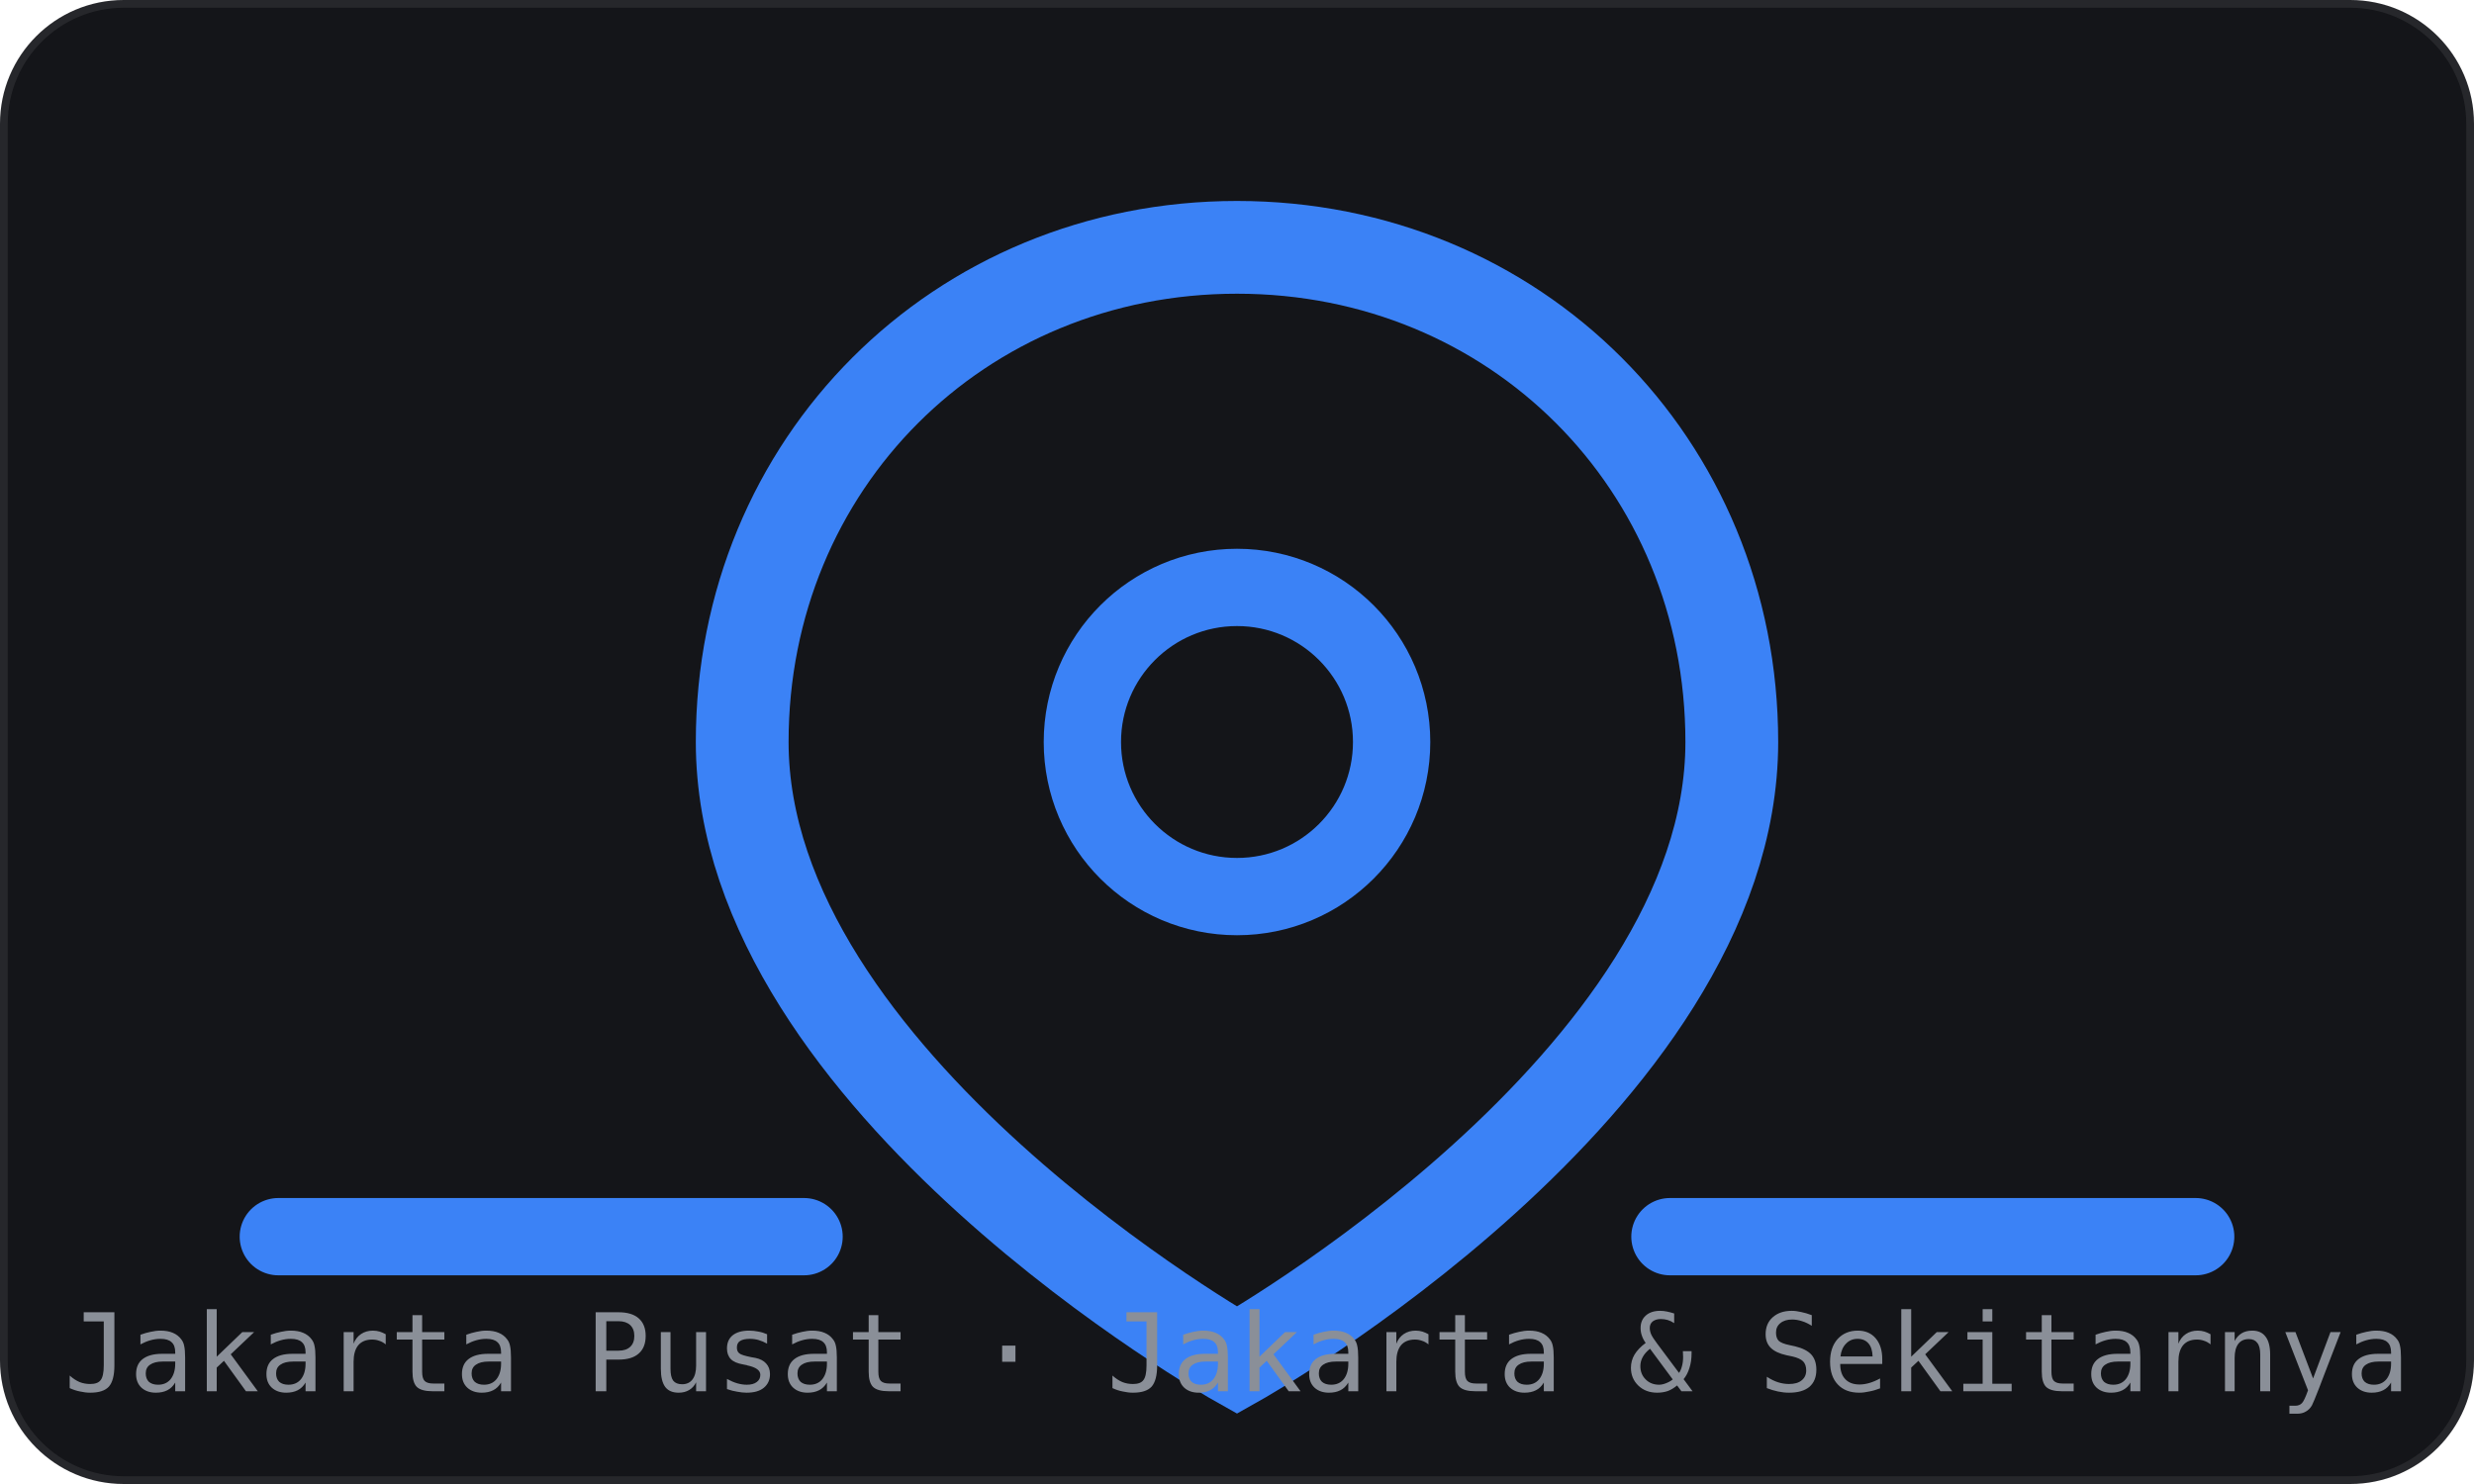
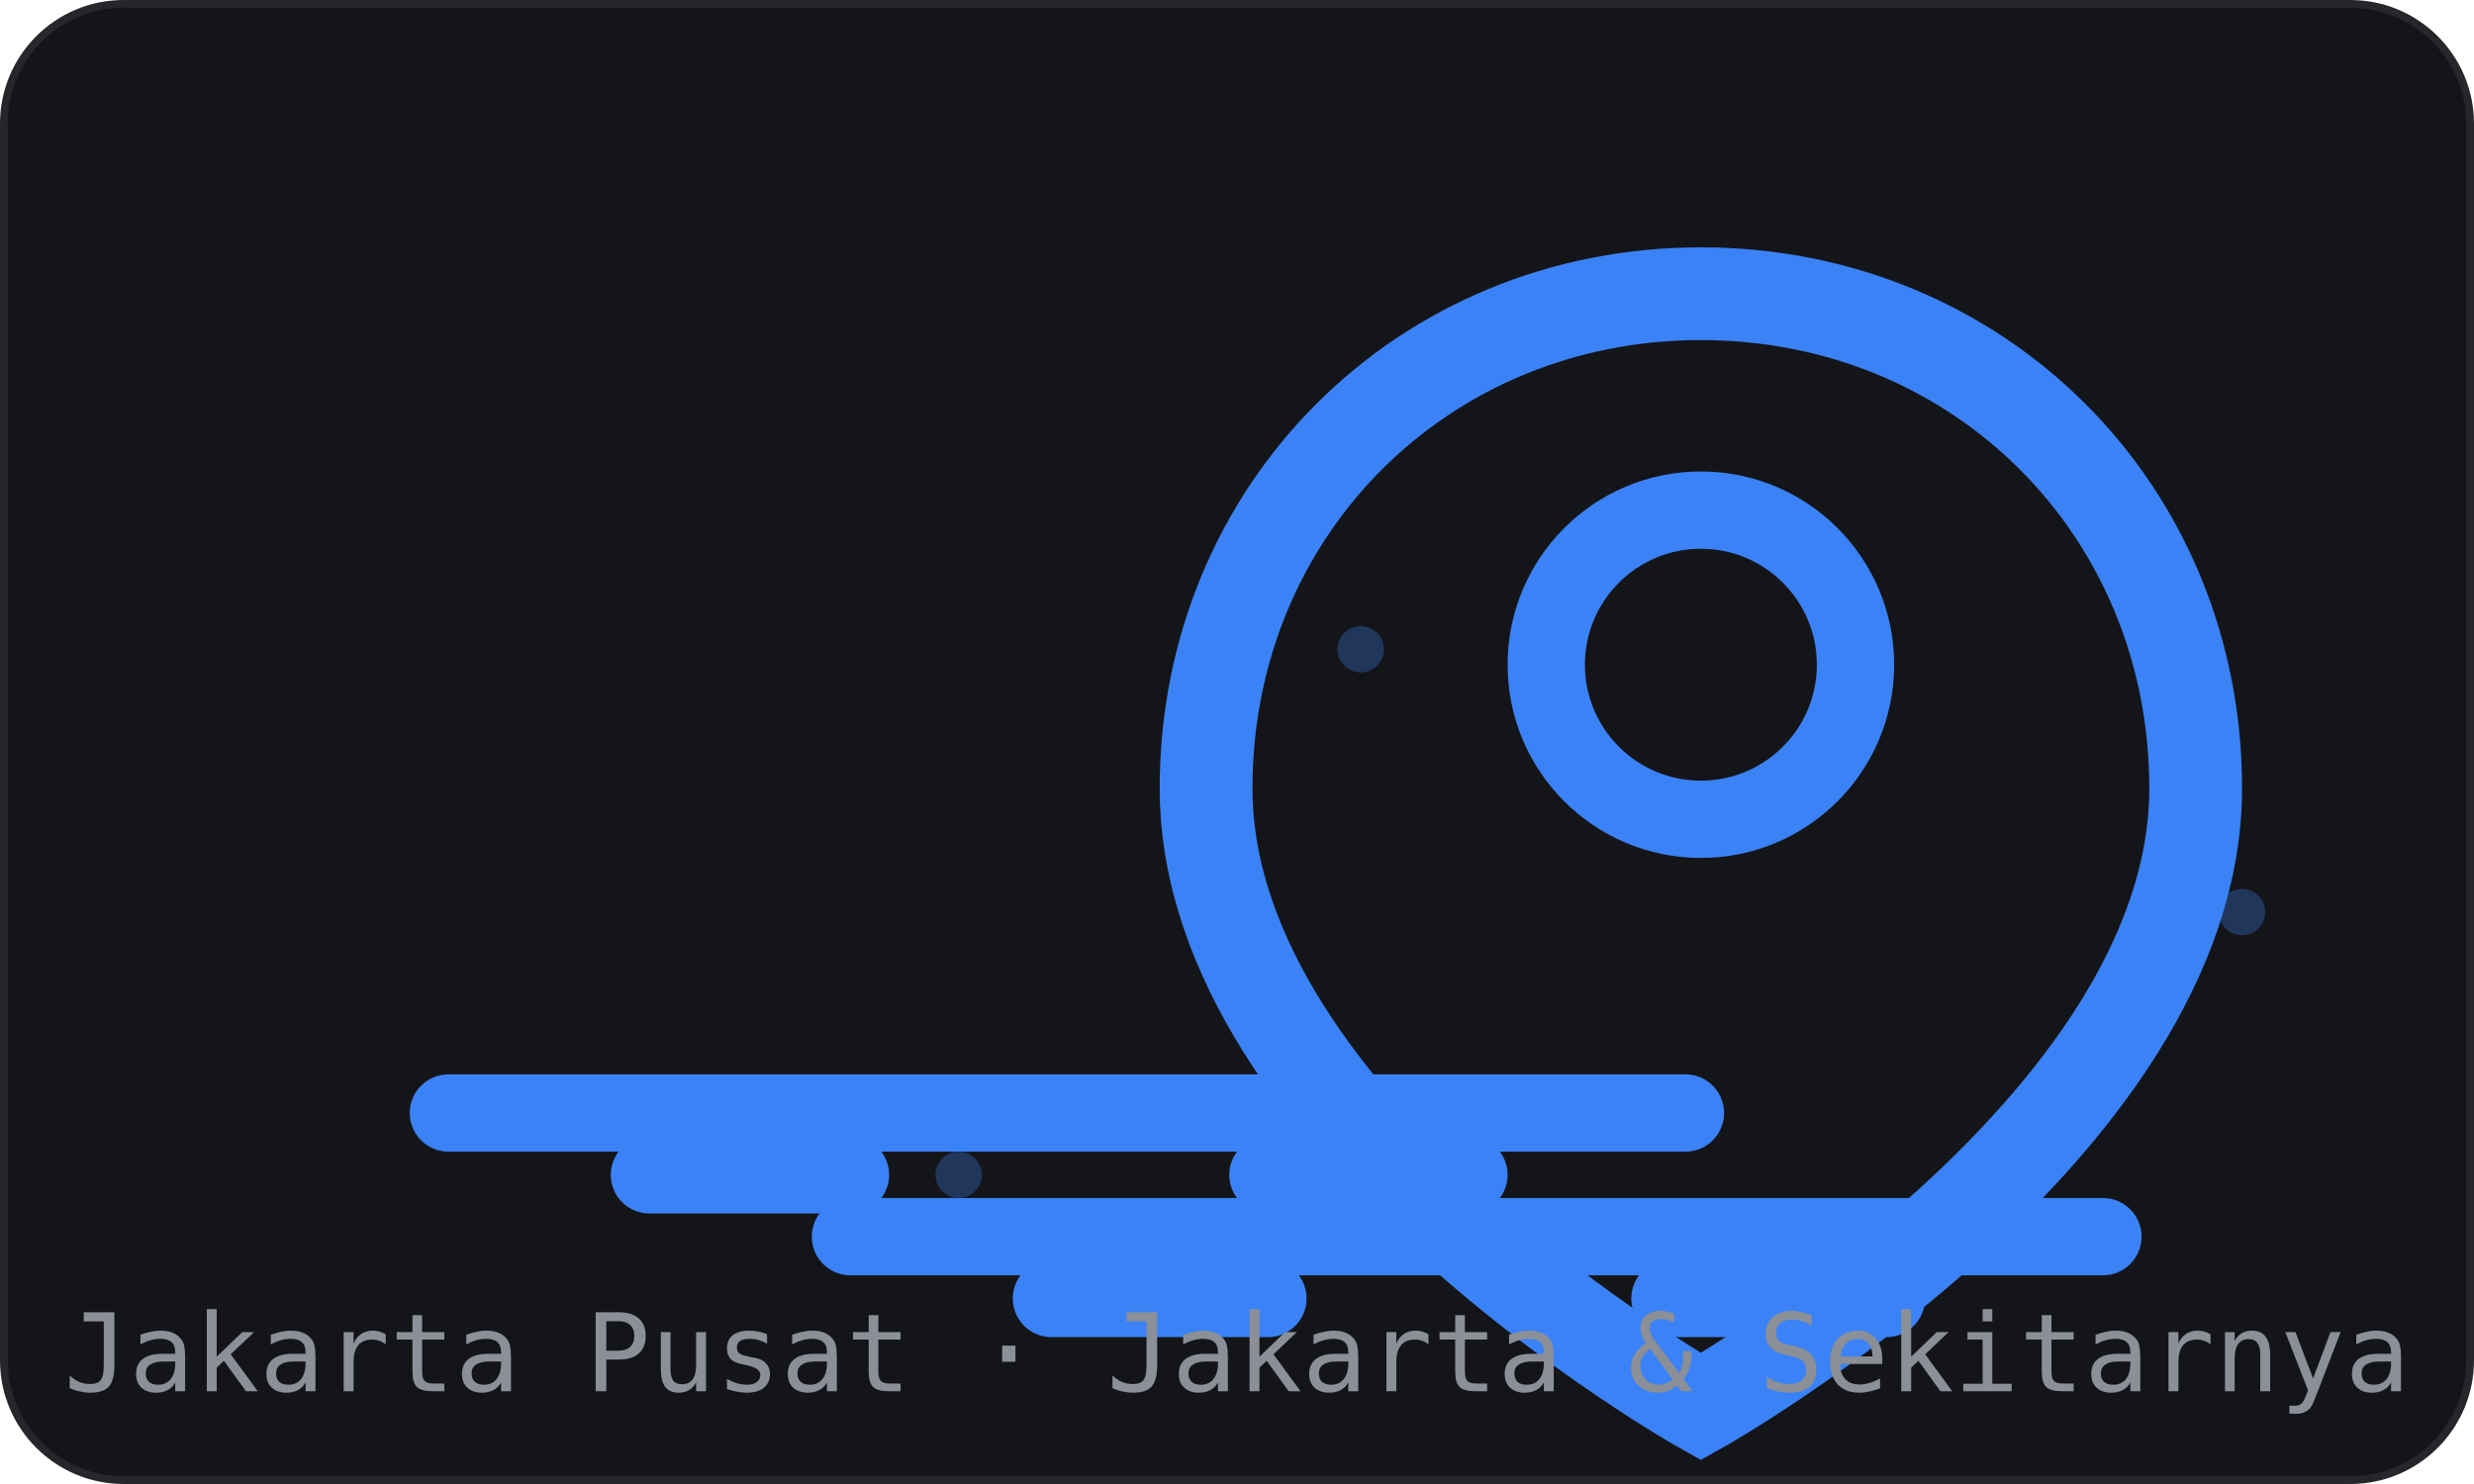
<svg xmlns="http://www.w3.org/2000/svg" viewBox="0 0 160 96" role="img">
  <rect width="160" height="96" rx="8" fill="#141519" stroke="rgba(255,255,255,0.08)" />
-   <path d="M80 16c-18 0-32 14-32 32 0 22 32 40 32 40s32-18 32-40c0-18-14-32-32-32Z" fill="none" stroke="#3b82f6" stroke-width="6" />
-   <circle cx="80" cy="48" r="10" fill="none" stroke="#3b82f6" stroke-width="5" />
-   <path d="M18 80h34m56 0h34" stroke="#3b82f6" stroke-width="5" stroke-linecap="round" />
+   <circle cx="119" cy="43" r="1.5" fill="#3b82f6" opacity="0.3" />
+   <circle cx="62" cy="76" r="1.5" fill="#3b82f6" opacity="0.3" />
+   <circle cx="145" cy="59" r="1.5" fill="#3b82f6" opacity="0.3" />
+   <circle cx="88" cy="42" r="1.5" fill="#3b82f6" opacity="0.3" />
+   <path d="M110 19c-18 0-32 14-32 32 0 22 32 40 32 40s32-18 32-40c0-18-14-32-32-32Z" fill="none" stroke="#3b82f6" stroke-width="6" />
+   <circle cx="110" cy="43" r="10" fill="none" stroke="#3b82f6" stroke-width="5" />
+   <path d="M29 72h40m0 0h40 M42 76h13m27 0h13 M55 80h41m-1 0h41 M68 84h14m26 0h14 " stroke="#3b82f6" stroke-width="5" stroke-linecap="round" />
  <text x="80" y="90" font-family="monospace" font-size="7" fill="#8a8f98" text-anchor="middle">Jakarta Pusat · Jakarta &amp; Sekitarnya</text>
</svg>
